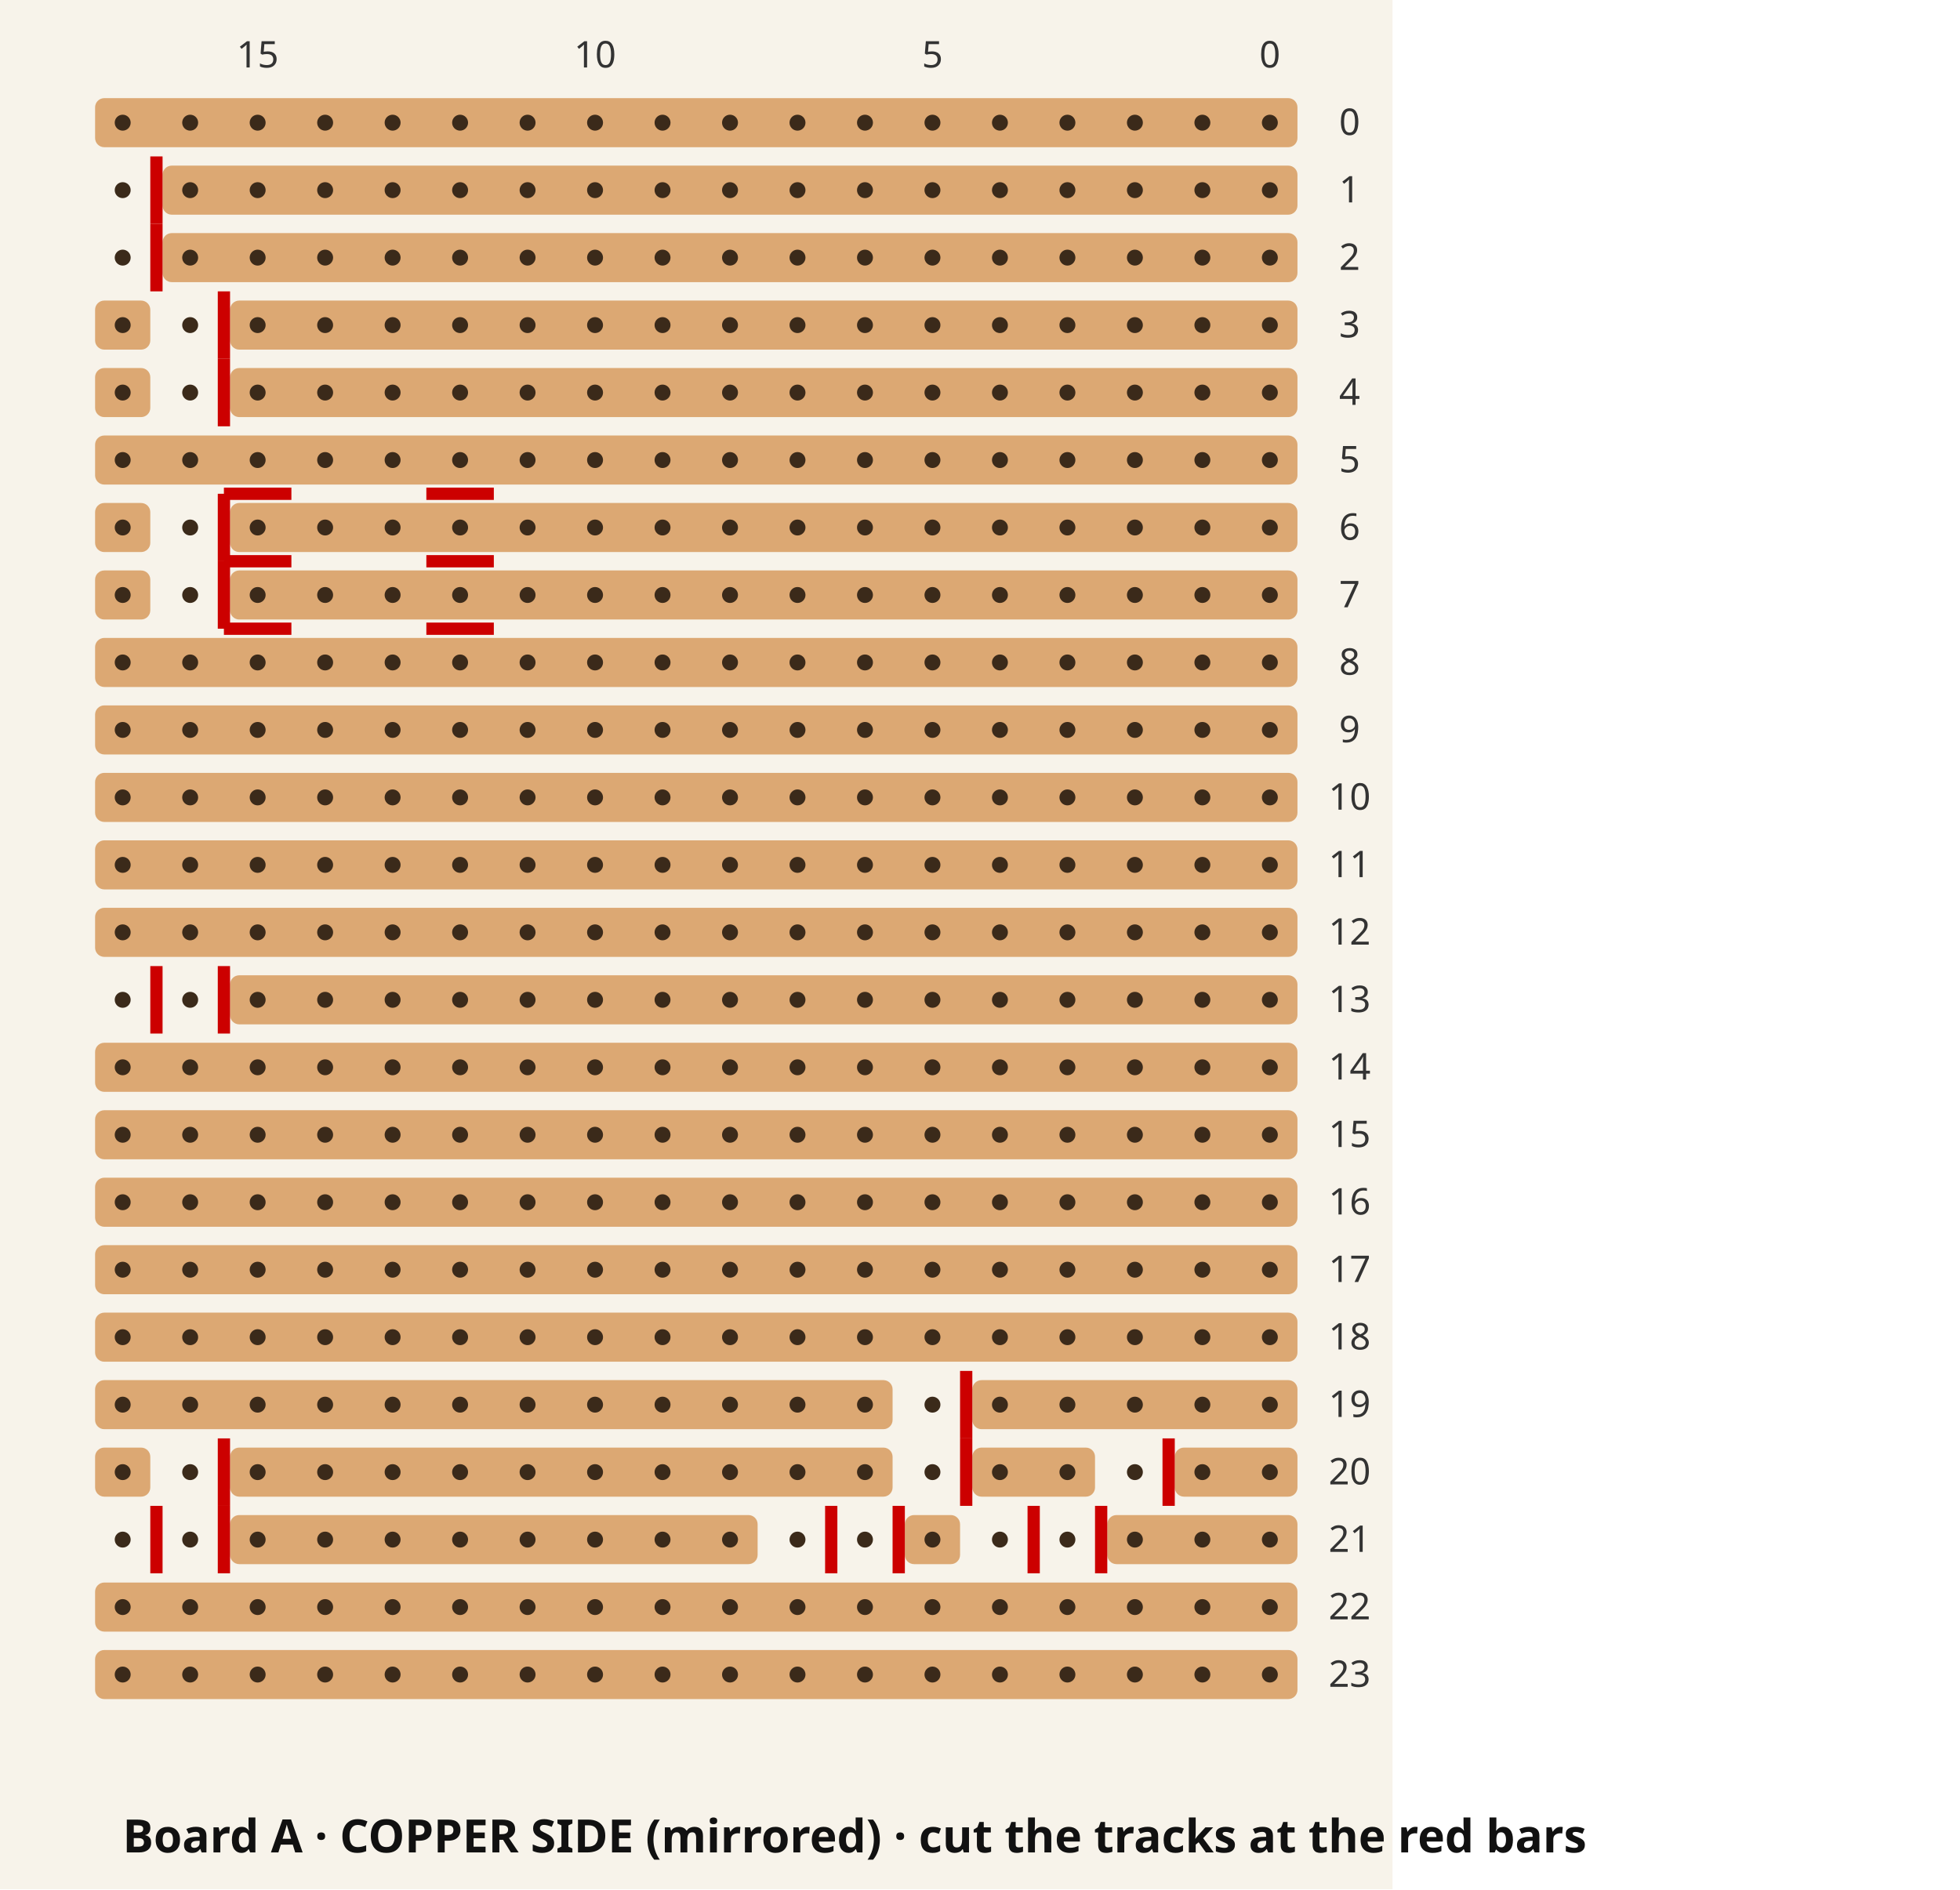
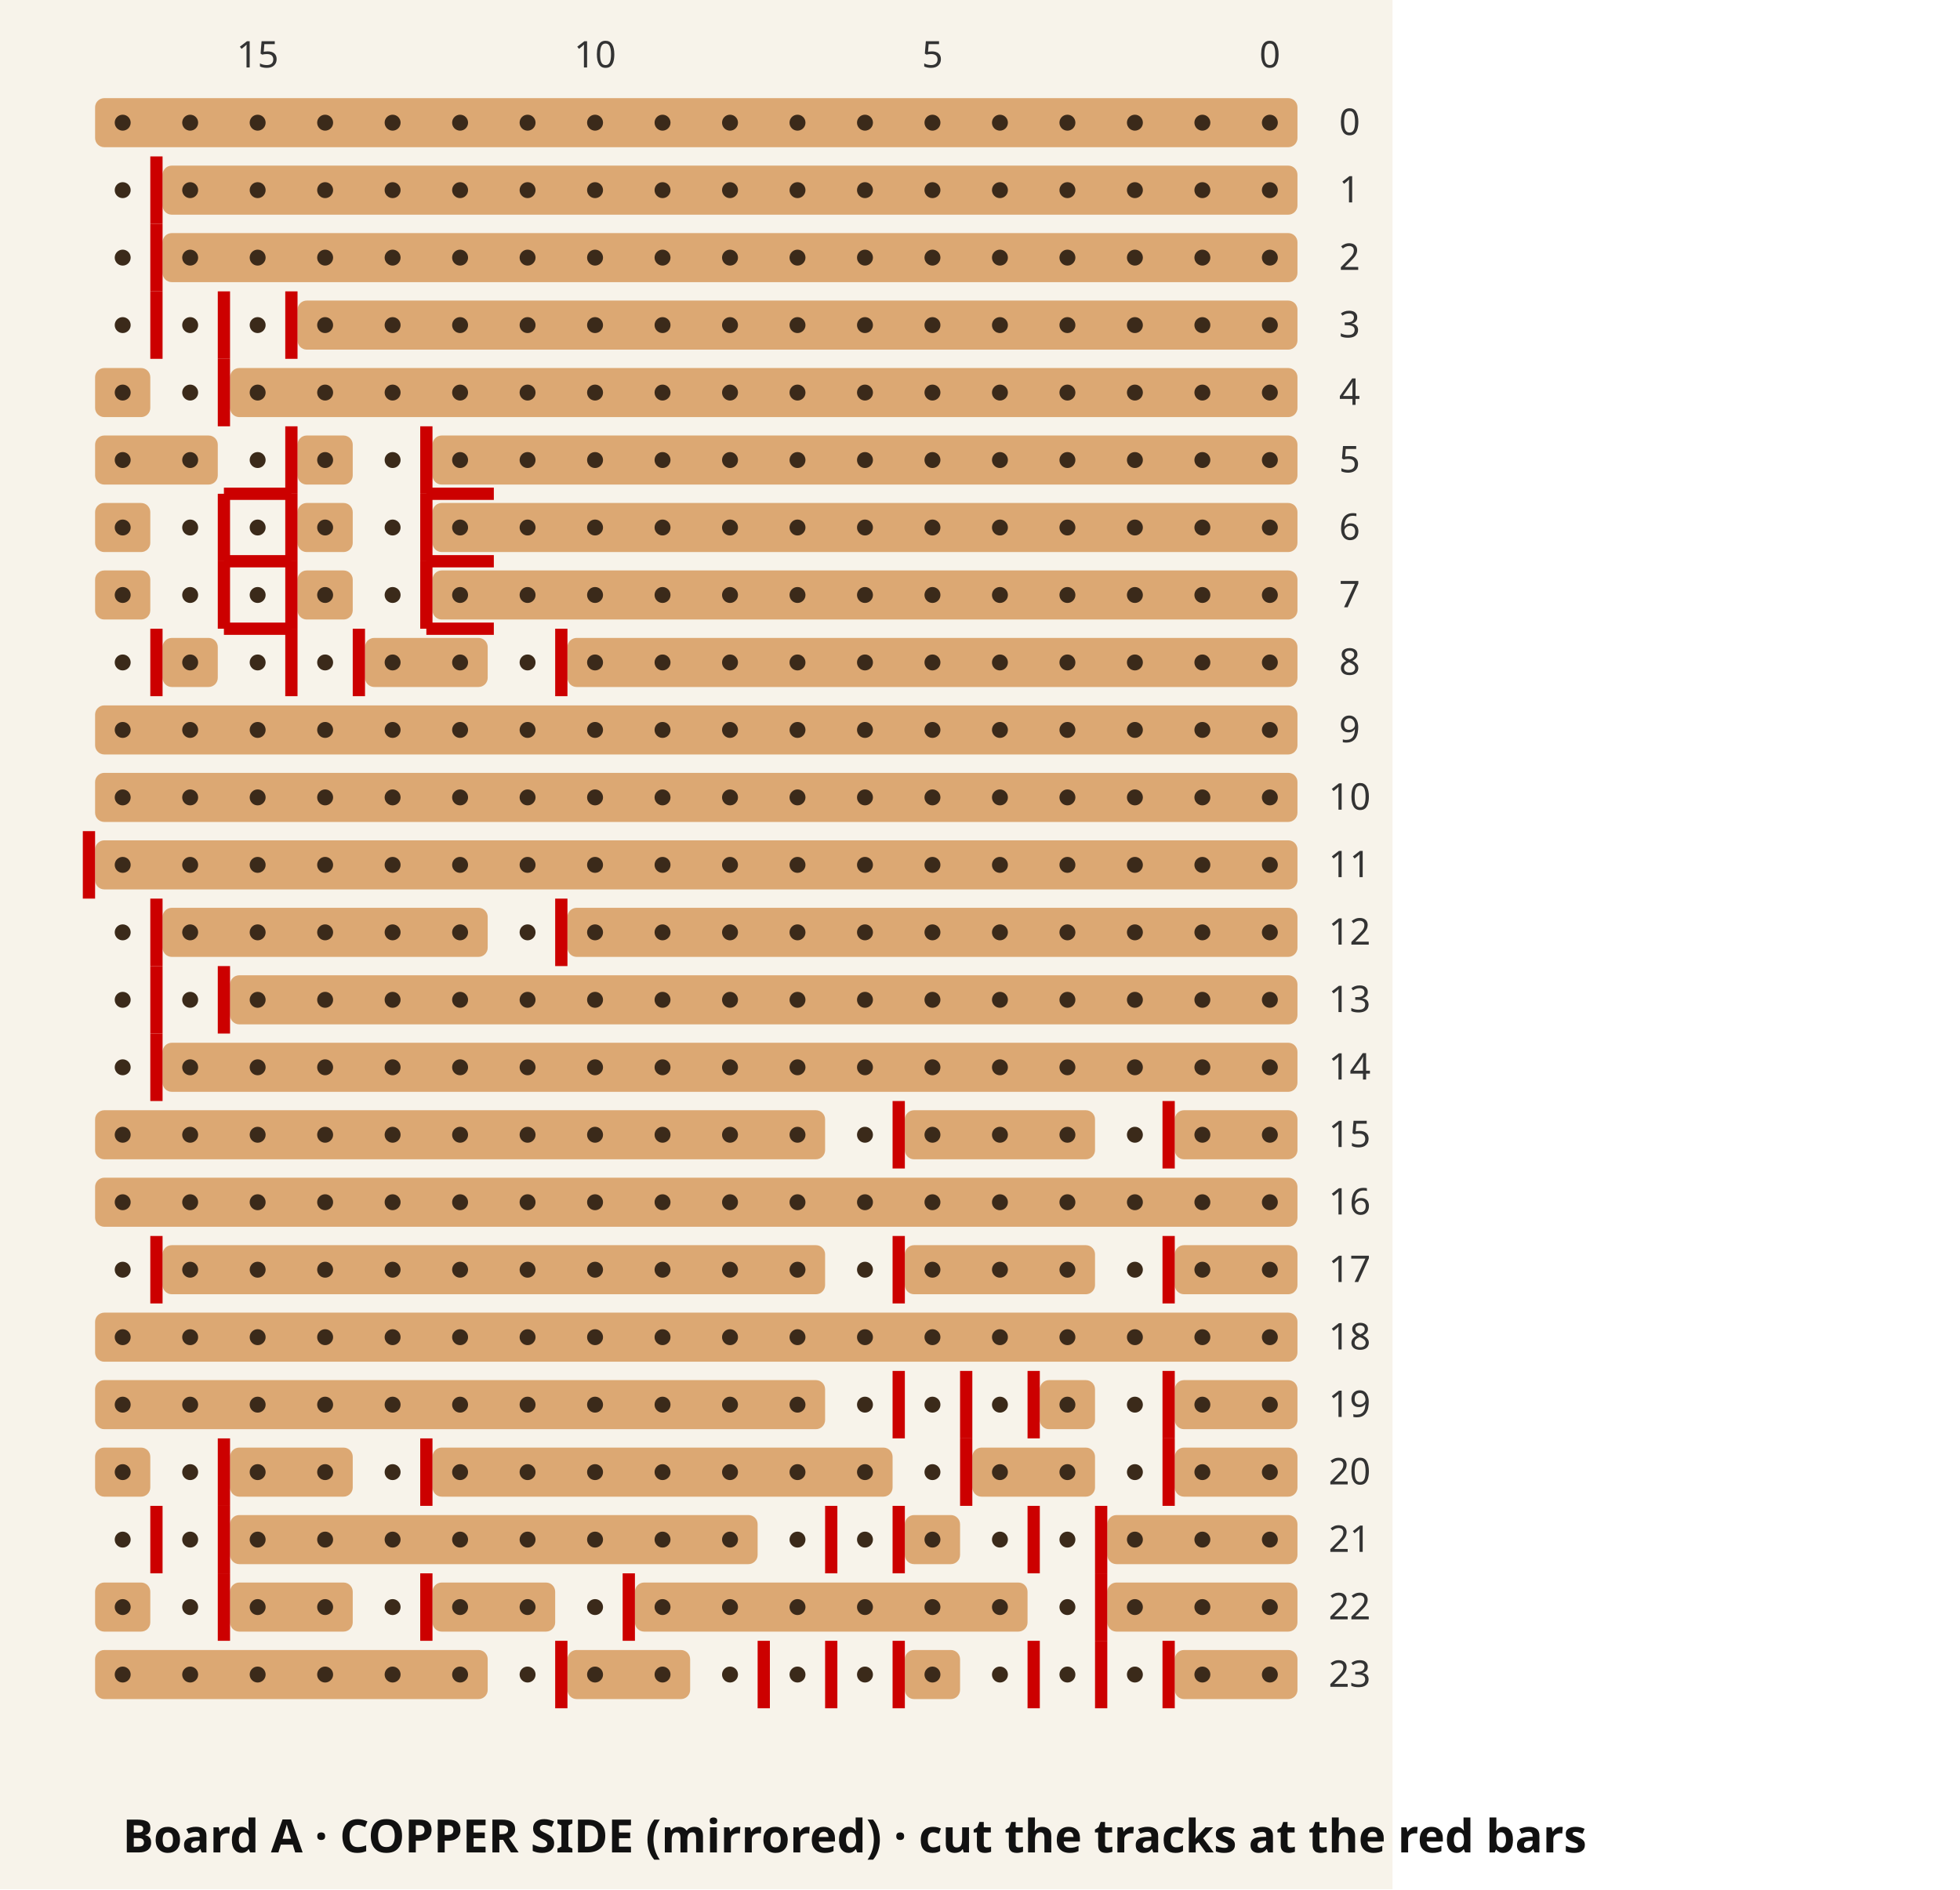
<svg xmlns="http://www.w3.org/2000/svg" viewBox="0 0 639 616" width="639" height="616" font-family="system-ui,sans-serif">
  <rect width="454" height="616" fill="#f7f3ea" />
  <rect x="31" y="32" width="392" height="16" rx="3" fill="#d9a066" opacity="0.9" />
  <rect x="53" y="54" width="370" height="16" rx="3" fill="#d9a066" opacity="0.9" />
  <rect x="53" y="76" width="370" height="16" rx="3" fill="#d9a066" opacity="0.9" />
-   <rect x="75" y="98" width="348" height="16" rx="3" fill="#d9a066" opacity="0.9" />
-   <rect x="31" y="98" width="18" height="16" rx="3" fill="#d9a066" opacity="0.9" />
+   <rect x="97" y="98" width="326" height="16" rx="3" fill="#d9a066" opacity="0.9" />
  <rect x="75" y="120" width="348" height="16" rx="3" fill="#d9a066" opacity="0.9" />
  <rect x="31" y="120" width="18" height="16" rx="3" fill="#d9a066" opacity="0.9" />
-   <rect x="31" y="142" width="392" height="16" rx="3" fill="#d9a066" opacity="0.9" />
-   <rect x="75" y="164" width="348" height="16" rx="3" fill="#d9a066" opacity="0.9" />
+   <rect x="141" y="142" width="282" height="16" rx="3" fill="#d9a066" opacity="0.9" />
+   <rect x="97" y="142" width="18" height="16" rx="3" fill="#d9a066" opacity="0.9" />
+   <rect x="31" y="142" width="40" height="16" rx="3" fill="#d9a066" opacity="0.9" />
+   <rect x="141" y="164" width="282" height="16" rx="3" fill="#d9a066" opacity="0.9" />
+   <rect x="97" y="164" width="18" height="16" rx="3" fill="#d9a066" opacity="0.9" />
  <rect x="31" y="164" width="18" height="16" rx="3" fill="#d9a066" opacity="0.9" />
-   <rect x="75" y="186" width="348" height="16" rx="3" fill="#d9a066" opacity="0.9" />
+   <rect x="141" y="186" width="282" height="16" rx="3" fill="#d9a066" opacity="0.9" />
+   <rect x="97" y="186" width="18" height="16" rx="3" fill="#d9a066" opacity="0.9" />
  <rect x="31" y="186" width="18" height="16" rx="3" fill="#d9a066" opacity="0.9" />
-   <rect x="31" y="208" width="392" height="16" rx="3" fill="#d9a066" opacity="0.9" />
+   <rect x="185" y="208" width="238" height="16" rx="3" fill="#d9a066" opacity="0.9" />
+   <rect x="119" y="208" width="40" height="16" rx="3" fill="#d9a066" opacity="0.9" />
+   <rect x="53" y="208" width="18" height="16" rx="3" fill="#d9a066" opacity="0.9" />
  <rect x="31" y="230" width="392" height="16" rx="3" fill="#d9a066" opacity="0.9" />
  <rect x="31" y="252" width="392" height="16" rx="3" fill="#d9a066" opacity="0.9" />
  <rect x="31" y="274" width="392" height="16" rx="3" fill="#d9a066" opacity="0.9" />
-   <rect x="31" y="296" width="392" height="16" rx="3" fill="#d9a066" opacity="0.9" />
+   <rect x="185" y="296" width="238" height="16" rx="3" fill="#d9a066" opacity="0.9" />
+   <rect x="53" y="296" width="106" height="16" rx="3" fill="#d9a066" opacity="0.9" />
  <rect x="75" y="318" width="348" height="16" rx="3" fill="#d9a066" opacity="0.9" />
-   <rect x="31" y="340" width="392" height="16" rx="3" fill="#d9a066" opacity="0.9" />
-   <rect x="31" y="362" width="392" height="16" rx="3" fill="#d9a066" opacity="0.9" />
+   <rect x="53" y="340" width="370" height="16" rx="3" fill="#d9a066" opacity="0.9" />
+   <rect x="383" y="362" width="40" height="16" rx="3" fill="#d9a066" opacity="0.9" />
+   <rect x="295" y="362" width="62" height="16" rx="3" fill="#d9a066" opacity="0.9" />
+   <rect x="31" y="362" width="238" height="16" rx="3" fill="#d9a066" opacity="0.9" />
  <rect x="31" y="384" width="392" height="16" rx="3" fill="#d9a066" opacity="0.9" />
-   <rect x="31" y="406" width="392" height="16" rx="3" fill="#d9a066" opacity="0.9" />
+   <rect x="383" y="406" width="40" height="16" rx="3" fill="#d9a066" opacity="0.9" />
+   <rect x="295" y="406" width="62" height="16" rx="3" fill="#d9a066" opacity="0.9" />
+   <rect x="53" y="406" width="216" height="16" rx="3" fill="#d9a066" opacity="0.9" />
  <rect x="31" y="428" width="392" height="16" rx="3" fill="#d9a066" opacity="0.9" />
-   <rect x="317" y="450" width="106" height="16" rx="3" fill="#d9a066" opacity="0.9" />
-   <rect x="31" y="450" width="260" height="16" rx="3" fill="#d9a066" opacity="0.9" />
+   <rect x="383" y="450" width="40" height="16" rx="3" fill="#d9a066" opacity="0.9" />
+   <rect x="339" y="450" width="18" height="16" rx="3" fill="#d9a066" opacity="0.9" />
+   <rect x="31" y="450" width="238" height="16" rx="3" fill="#d9a066" opacity="0.9" />
  <rect x="383" y="472" width="40" height="16" rx="3" fill="#d9a066" opacity="0.9" />
  <rect x="317" y="472" width="40" height="16" rx="3" fill="#d9a066" opacity="0.9" />
-   <rect x="75" y="472" width="216" height="16" rx="3" fill="#d9a066" opacity="0.9" />
+   <rect x="141" y="472" width="150" height="16" rx="3" fill="#d9a066" opacity="0.9" />
+   <rect x="75" y="472" width="40" height="16" rx="3" fill="#d9a066" opacity="0.9" />
  <rect x="31" y="472" width="18" height="16" rx="3" fill="#d9a066" opacity="0.9" />
  <rect x="361" y="494" width="62" height="16" rx="3" fill="#d9a066" opacity="0.9" />
  <rect x="295" y="494" width="18" height="16" rx="3" fill="#d9a066" opacity="0.9" />
  <rect x="75" y="494" width="172" height="16" rx="3" fill="#d9a066" opacity="0.9" />
-   <rect x="31" y="516" width="392" height="16" rx="3" fill="#d9a066" opacity="0.9" />
-   <rect x="31" y="538" width="392" height="16" rx="3" fill="#d9a066" opacity="0.9" />
+   <rect x="361" y="516" width="62" height="16" rx="3" fill="#d9a066" opacity="0.9" />
+   <rect x="207" y="516" width="128" height="16" rx="3" fill="#d9a066" opacity="0.9" />
+   <rect x="141" y="516" width="40" height="16" rx="3" fill="#d9a066" opacity="0.9" />
+   <rect x="75" y="516" width="40" height="16" rx="3" fill="#d9a066" opacity="0.9" />
+   <rect x="31" y="516" width="18" height="16" rx="3" fill="#d9a066" opacity="0.9" />
+   <rect x="383" y="538" width="40" height="16" rx="3" fill="#d9a066" opacity="0.9" />
+   <rect x="295" y="538" width="18" height="16" rx="3" fill="#d9a066" opacity="0.9" />
+   <rect x="185" y="538" width="40" height="16" rx="3" fill="#d9a066" opacity="0.9" />
+   <rect x="31" y="538" width="128" height="16" rx="3" fill="#d9a066" opacity="0.9" />
  <circle cx="414" cy="40" r="2.6" fill="#3b2a1a" />
  <circle cx="414" cy="62" r="2.6" fill="#3b2a1a" />
  <circle cx="414" cy="84" r="2.6" fill="#3b2a1a" />
  <circle cx="414" cy="106" r="2.6" fill="#3b2a1a" />
  <circle cx="414" cy="128" r="2.6" fill="#3b2a1a" />
  <circle cx="414" cy="150" r="2.6" fill="#3b2a1a" />
  <circle cx="414" cy="172" r="2.6" fill="#3b2a1a" />
  <circle cx="414" cy="194" r="2.6" fill="#3b2a1a" />
  <circle cx="414" cy="216" r="2.6" fill="#3b2a1a" />
  <circle cx="414" cy="238" r="2.6" fill="#3b2a1a" />
  <circle cx="414" cy="260" r="2.6" fill="#3b2a1a" />
  <circle cx="414" cy="282" r="2.6" fill="#3b2a1a" />
  <circle cx="414" cy="304" r="2.6" fill="#3b2a1a" />
  <circle cx="414" cy="326" r="2.6" fill="#3b2a1a" />
  <circle cx="414" cy="348" r="2.6" fill="#3b2a1a" />
  <circle cx="414" cy="370" r="2.6" fill="#3b2a1a" />
  <circle cx="414" cy="392" r="2.6" fill="#3b2a1a" />
  <circle cx="414" cy="414" r="2.6" fill="#3b2a1a" />
  <circle cx="414" cy="436" r="2.6" fill="#3b2a1a" />
  <circle cx="414" cy="458" r="2.6" fill="#3b2a1a" />
  <circle cx="414" cy="480" r="2.6" fill="#3b2a1a" />
  <circle cx="414" cy="502" r="2.6" fill="#3b2a1a" />
  <circle cx="414" cy="524" r="2.6" fill="#3b2a1a" />
  <circle cx="414" cy="546" r="2.6" fill="#3b2a1a" />
  <circle cx="392" cy="40" r="2.6" fill="#3b2a1a" />
  <circle cx="392" cy="62" r="2.6" fill="#3b2a1a" />
  <circle cx="392" cy="84" r="2.6" fill="#3b2a1a" />
  <circle cx="392" cy="106" r="2.6" fill="#3b2a1a" />
  <circle cx="392" cy="128" r="2.6" fill="#3b2a1a" />
  <circle cx="392" cy="150" r="2.6" fill="#3b2a1a" />
  <circle cx="392" cy="172" r="2.6" fill="#3b2a1a" />
  <circle cx="392" cy="194" r="2.6" fill="#3b2a1a" />
  <circle cx="392" cy="216" r="2.6" fill="#3b2a1a" />
  <circle cx="392" cy="238" r="2.6" fill="#3b2a1a" />
  <circle cx="392" cy="260" r="2.6" fill="#3b2a1a" />
  <circle cx="392" cy="282" r="2.6" fill="#3b2a1a" />
  <circle cx="392" cy="304" r="2.6" fill="#3b2a1a" />
  <circle cx="392" cy="326" r="2.6" fill="#3b2a1a" />
  <circle cx="392" cy="348" r="2.6" fill="#3b2a1a" />
  <circle cx="392" cy="370" r="2.6" fill="#3b2a1a" />
  <circle cx="392" cy="392" r="2.6" fill="#3b2a1a" />
  <circle cx="392" cy="414" r="2.6" fill="#3b2a1a" />
  <circle cx="392" cy="436" r="2.6" fill="#3b2a1a" />
  <circle cx="392" cy="458" r="2.6" fill="#3b2a1a" />
  <circle cx="392" cy="480" r="2.6" fill="#3b2a1a" />
  <circle cx="392" cy="502" r="2.6" fill="#3b2a1a" />
  <circle cx="392" cy="524" r="2.6" fill="#3b2a1a" />
  <circle cx="392" cy="546" r="2.6" fill="#3b2a1a" />
  <circle cx="370" cy="40" r="2.6" fill="#3b2a1a" />
  <circle cx="370" cy="62" r="2.6" fill="#3b2a1a" />
  <circle cx="370" cy="84" r="2.6" fill="#3b2a1a" />
  <circle cx="370" cy="106" r="2.6" fill="#3b2a1a" />
  <circle cx="370" cy="128" r="2.6" fill="#3b2a1a" />
  <circle cx="370" cy="150" r="2.6" fill="#3b2a1a" />
  <circle cx="370" cy="172" r="2.6" fill="#3b2a1a" />
  <circle cx="370" cy="194" r="2.6" fill="#3b2a1a" />
  <circle cx="370" cy="216" r="2.6" fill="#3b2a1a" />
  <circle cx="370" cy="238" r="2.6" fill="#3b2a1a" />
  <circle cx="370" cy="260" r="2.6" fill="#3b2a1a" />
  <circle cx="370" cy="282" r="2.6" fill="#3b2a1a" />
  <circle cx="370" cy="304" r="2.6" fill="#3b2a1a" />
  <circle cx="370" cy="326" r="2.6" fill="#3b2a1a" />
  <circle cx="370" cy="348" r="2.6" fill="#3b2a1a" />
  <circle cx="370" cy="370" r="2.6" fill="#3b2a1a" />
  <circle cx="370" cy="392" r="2.6" fill="#3b2a1a" />
  <circle cx="370" cy="414" r="2.6" fill="#3b2a1a" />
  <circle cx="370" cy="436" r="2.6" fill="#3b2a1a" />
  <circle cx="370" cy="458" r="2.6" fill="#3b2a1a" />
  <circle cx="370" cy="480" r="2.6" fill="#3b2a1a" />
  <circle cx="370" cy="502" r="2.6" fill="#3b2a1a" />
  <circle cx="370" cy="524" r="2.6" fill="#3b2a1a" />
  <circle cx="370" cy="546" r="2.6" fill="#3b2a1a" />
  <circle cx="348" cy="40" r="2.6" fill="#3b2a1a" />
  <circle cx="348" cy="62" r="2.6" fill="#3b2a1a" />
  <circle cx="348" cy="84" r="2.6" fill="#3b2a1a" />
  <circle cx="348" cy="106" r="2.6" fill="#3b2a1a" />
  <circle cx="348" cy="128" r="2.6" fill="#3b2a1a" />
  <circle cx="348" cy="150" r="2.6" fill="#3b2a1a" />
  <circle cx="348" cy="172" r="2.6" fill="#3b2a1a" />
  <circle cx="348" cy="194" r="2.6" fill="#3b2a1a" />
  <circle cx="348" cy="216" r="2.6" fill="#3b2a1a" />
  <circle cx="348" cy="238" r="2.6" fill="#3b2a1a" />
  <circle cx="348" cy="260" r="2.6" fill="#3b2a1a" />
  <circle cx="348" cy="282" r="2.6" fill="#3b2a1a" />
  <circle cx="348" cy="304" r="2.6" fill="#3b2a1a" />
  <circle cx="348" cy="326" r="2.6" fill="#3b2a1a" />
  <circle cx="348" cy="348" r="2.6" fill="#3b2a1a" />
  <circle cx="348" cy="370" r="2.6" fill="#3b2a1a" />
  <circle cx="348" cy="392" r="2.6" fill="#3b2a1a" />
  <circle cx="348" cy="414" r="2.6" fill="#3b2a1a" />
  <circle cx="348" cy="436" r="2.6" fill="#3b2a1a" />
  <circle cx="348" cy="458" r="2.6" fill="#3b2a1a" />
  <circle cx="348" cy="480" r="2.6" fill="#3b2a1a" />
  <circle cx="348" cy="502" r="2.6" fill="#3b2a1a" />
  <circle cx="348" cy="524" r="2.6" fill="#3b2a1a" />
  <circle cx="348" cy="546" r="2.6" fill="#3b2a1a" />
  <circle cx="326" cy="40" r="2.6" fill="#3b2a1a" />
  <circle cx="326" cy="62" r="2.6" fill="#3b2a1a" />
  <circle cx="326" cy="84" r="2.6" fill="#3b2a1a" />
  <circle cx="326" cy="106" r="2.6" fill="#3b2a1a" />
  <circle cx="326" cy="128" r="2.6" fill="#3b2a1a" />
  <circle cx="326" cy="150" r="2.6" fill="#3b2a1a" />
  <circle cx="326" cy="172" r="2.6" fill="#3b2a1a" />
  <circle cx="326" cy="194" r="2.6" fill="#3b2a1a" />
  <circle cx="326" cy="216" r="2.6" fill="#3b2a1a" />
  <circle cx="326" cy="238" r="2.6" fill="#3b2a1a" />
  <circle cx="326" cy="260" r="2.6" fill="#3b2a1a" />
  <circle cx="326" cy="282" r="2.6" fill="#3b2a1a" />
  <circle cx="326" cy="304" r="2.6" fill="#3b2a1a" />
  <circle cx="326" cy="326" r="2.6" fill="#3b2a1a" />
  <circle cx="326" cy="348" r="2.6" fill="#3b2a1a" />
  <circle cx="326" cy="370" r="2.6" fill="#3b2a1a" />
  <circle cx="326" cy="392" r="2.6" fill="#3b2a1a" />
  <circle cx="326" cy="414" r="2.6" fill="#3b2a1a" />
  <circle cx="326" cy="436" r="2.6" fill="#3b2a1a" />
  <circle cx="326" cy="458" r="2.6" fill="#3b2a1a" />
  <circle cx="326" cy="480" r="2.6" fill="#3b2a1a" />
  <circle cx="326" cy="502" r="2.6" fill="#3b2a1a" />
  <circle cx="326" cy="524" r="2.6" fill="#3b2a1a" />
  <circle cx="326" cy="546" r="2.6" fill="#3b2a1a" />
  <circle cx="304" cy="40" r="2.6" fill="#3b2a1a" />
  <circle cx="304" cy="62" r="2.6" fill="#3b2a1a" />
  <circle cx="304" cy="84" r="2.6" fill="#3b2a1a" />
  <circle cx="304" cy="106" r="2.6" fill="#3b2a1a" />
  <circle cx="304" cy="128" r="2.6" fill="#3b2a1a" />
  <circle cx="304" cy="150" r="2.6" fill="#3b2a1a" />
  <circle cx="304" cy="172" r="2.6" fill="#3b2a1a" />
  <circle cx="304" cy="194" r="2.6" fill="#3b2a1a" />
  <circle cx="304" cy="216" r="2.6" fill="#3b2a1a" />
  <circle cx="304" cy="238" r="2.6" fill="#3b2a1a" />
  <circle cx="304" cy="260" r="2.6" fill="#3b2a1a" />
  <circle cx="304" cy="282" r="2.6" fill="#3b2a1a" />
  <circle cx="304" cy="304" r="2.6" fill="#3b2a1a" />
  <circle cx="304" cy="326" r="2.6" fill="#3b2a1a" />
  <circle cx="304" cy="348" r="2.6" fill="#3b2a1a" />
  <circle cx="304" cy="370" r="2.6" fill="#3b2a1a" />
  <circle cx="304" cy="392" r="2.6" fill="#3b2a1a" />
  <circle cx="304" cy="414" r="2.6" fill="#3b2a1a" />
  <circle cx="304" cy="436" r="2.6" fill="#3b2a1a" />
  <circle cx="304" cy="458" r="2.6" fill="#3b2a1a" />
  <circle cx="304" cy="480" r="2.6" fill="#3b2a1a" />
  <circle cx="304" cy="502" r="2.6" fill="#3b2a1a" />
  <circle cx="304" cy="524" r="2.6" fill="#3b2a1a" />
  <circle cx="304" cy="546" r="2.6" fill="#3b2a1a" />
  <circle cx="282" cy="40" r="2.6" fill="#3b2a1a" />
  <circle cx="282" cy="62" r="2.6" fill="#3b2a1a" />
  <circle cx="282" cy="84" r="2.6" fill="#3b2a1a" />
  <circle cx="282" cy="106" r="2.6" fill="#3b2a1a" />
  <circle cx="282" cy="128" r="2.6" fill="#3b2a1a" />
  <circle cx="282" cy="150" r="2.6" fill="#3b2a1a" />
  <circle cx="282" cy="172" r="2.6" fill="#3b2a1a" />
  <circle cx="282" cy="194" r="2.6" fill="#3b2a1a" />
  <circle cx="282" cy="216" r="2.6" fill="#3b2a1a" />
  <circle cx="282" cy="238" r="2.6" fill="#3b2a1a" />
  <circle cx="282" cy="260" r="2.6" fill="#3b2a1a" />
  <circle cx="282" cy="282" r="2.6" fill="#3b2a1a" />
  <circle cx="282" cy="304" r="2.6" fill="#3b2a1a" />
  <circle cx="282" cy="326" r="2.6" fill="#3b2a1a" />
  <circle cx="282" cy="348" r="2.6" fill="#3b2a1a" />
  <circle cx="282" cy="370" r="2.6" fill="#3b2a1a" />
  <circle cx="282" cy="392" r="2.6" fill="#3b2a1a" />
  <circle cx="282" cy="414" r="2.6" fill="#3b2a1a" />
  <circle cx="282" cy="436" r="2.6" fill="#3b2a1a" />
  <circle cx="282" cy="458" r="2.6" fill="#3b2a1a" />
  <circle cx="282" cy="480" r="2.6" fill="#3b2a1a" />
  <circle cx="282" cy="502" r="2.6" fill="#3b2a1a" />
  <circle cx="282" cy="524" r="2.6" fill="#3b2a1a" />
  <circle cx="282" cy="546" r="2.6" fill="#3b2a1a" />
  <circle cx="260" cy="40" r="2.6" fill="#3b2a1a" />
  <circle cx="260" cy="62" r="2.6" fill="#3b2a1a" />
  <circle cx="260" cy="84" r="2.6" fill="#3b2a1a" />
  <circle cx="260" cy="106" r="2.6" fill="#3b2a1a" />
  <circle cx="260" cy="128" r="2.6" fill="#3b2a1a" />
  <circle cx="260" cy="150" r="2.6" fill="#3b2a1a" />
  <circle cx="260" cy="172" r="2.6" fill="#3b2a1a" />
  <circle cx="260" cy="194" r="2.6" fill="#3b2a1a" />
  <circle cx="260" cy="216" r="2.6" fill="#3b2a1a" />
  <circle cx="260" cy="238" r="2.6" fill="#3b2a1a" />
  <circle cx="260" cy="260" r="2.6" fill="#3b2a1a" />
  <circle cx="260" cy="282" r="2.6" fill="#3b2a1a" />
  <circle cx="260" cy="304" r="2.6" fill="#3b2a1a" />
  <circle cx="260" cy="326" r="2.6" fill="#3b2a1a" />
  <circle cx="260" cy="348" r="2.6" fill="#3b2a1a" />
  <circle cx="260" cy="370" r="2.6" fill="#3b2a1a" />
  <circle cx="260" cy="392" r="2.6" fill="#3b2a1a" />
  <circle cx="260" cy="414" r="2.6" fill="#3b2a1a" />
  <circle cx="260" cy="436" r="2.6" fill="#3b2a1a" />
  <circle cx="260" cy="458" r="2.6" fill="#3b2a1a" />
  <circle cx="260" cy="480" r="2.6" fill="#3b2a1a" />
  <circle cx="260" cy="502" r="2.6" fill="#3b2a1a" />
  <circle cx="260" cy="524" r="2.6" fill="#3b2a1a" />
  <circle cx="260" cy="546" r="2.6" fill="#3b2a1a" />
  <circle cx="238" cy="40" r="2.6" fill="#3b2a1a" />
  <circle cx="238" cy="62" r="2.6" fill="#3b2a1a" />
  <circle cx="238" cy="84" r="2.6" fill="#3b2a1a" />
  <circle cx="238" cy="106" r="2.6" fill="#3b2a1a" />
  <circle cx="238" cy="128" r="2.6" fill="#3b2a1a" />
  <circle cx="238" cy="150" r="2.6" fill="#3b2a1a" />
  <circle cx="238" cy="172" r="2.6" fill="#3b2a1a" />
  <circle cx="238" cy="194" r="2.6" fill="#3b2a1a" />
  <circle cx="238" cy="216" r="2.6" fill="#3b2a1a" />
  <circle cx="238" cy="238" r="2.6" fill="#3b2a1a" />
  <circle cx="238" cy="260" r="2.6" fill="#3b2a1a" />
  <circle cx="238" cy="282" r="2.6" fill="#3b2a1a" />
  <circle cx="238" cy="304" r="2.6" fill="#3b2a1a" />
  <circle cx="238" cy="326" r="2.6" fill="#3b2a1a" />
  <circle cx="238" cy="348" r="2.6" fill="#3b2a1a" />
  <circle cx="238" cy="370" r="2.6" fill="#3b2a1a" />
  <circle cx="238" cy="392" r="2.6" fill="#3b2a1a" />
  <circle cx="238" cy="414" r="2.6" fill="#3b2a1a" />
  <circle cx="238" cy="436" r="2.6" fill="#3b2a1a" />
  <circle cx="238" cy="458" r="2.6" fill="#3b2a1a" />
  <circle cx="238" cy="480" r="2.6" fill="#3b2a1a" />
  <circle cx="238" cy="502" r="2.6" fill="#3b2a1a" />
  <circle cx="238" cy="524" r="2.6" fill="#3b2a1a" />
  <circle cx="238" cy="546" r="2.6" fill="#3b2a1a" />
  <circle cx="216" cy="40" r="2.6" fill="#3b2a1a" />
  <circle cx="216" cy="62" r="2.6" fill="#3b2a1a" />
  <circle cx="216" cy="84" r="2.6" fill="#3b2a1a" />
  <circle cx="216" cy="106" r="2.6" fill="#3b2a1a" />
  <circle cx="216" cy="128" r="2.6" fill="#3b2a1a" />
  <circle cx="216" cy="150" r="2.6" fill="#3b2a1a" />
  <circle cx="216" cy="172" r="2.6" fill="#3b2a1a" />
  <circle cx="216" cy="194" r="2.6" fill="#3b2a1a" />
  <circle cx="216" cy="216" r="2.6" fill="#3b2a1a" />
  <circle cx="216" cy="238" r="2.6" fill="#3b2a1a" />
  <circle cx="216" cy="260" r="2.6" fill="#3b2a1a" />
  <circle cx="216" cy="282" r="2.6" fill="#3b2a1a" />
  <circle cx="216" cy="304" r="2.6" fill="#3b2a1a" />
  <circle cx="216" cy="326" r="2.6" fill="#3b2a1a" />
  <circle cx="216" cy="348" r="2.6" fill="#3b2a1a" />
  <circle cx="216" cy="370" r="2.6" fill="#3b2a1a" />
  <circle cx="216" cy="392" r="2.6" fill="#3b2a1a" />
  <circle cx="216" cy="414" r="2.6" fill="#3b2a1a" />
  <circle cx="216" cy="436" r="2.6" fill="#3b2a1a" />
  <circle cx="216" cy="458" r="2.6" fill="#3b2a1a" />
  <circle cx="216" cy="480" r="2.6" fill="#3b2a1a" />
  <circle cx="216" cy="502" r="2.6" fill="#3b2a1a" />
  <circle cx="216" cy="524" r="2.6" fill="#3b2a1a" />
  <circle cx="216" cy="546" r="2.6" fill="#3b2a1a" />
  <circle cx="194" cy="40" r="2.6" fill="#3b2a1a" />
  <circle cx="194" cy="62" r="2.6" fill="#3b2a1a" />
  <circle cx="194" cy="84" r="2.6" fill="#3b2a1a" />
  <circle cx="194" cy="106" r="2.6" fill="#3b2a1a" />
  <circle cx="194" cy="128" r="2.6" fill="#3b2a1a" />
  <circle cx="194" cy="150" r="2.6" fill="#3b2a1a" />
  <circle cx="194" cy="172" r="2.6" fill="#3b2a1a" />
  <circle cx="194" cy="194" r="2.6" fill="#3b2a1a" />
  <circle cx="194" cy="216" r="2.6" fill="#3b2a1a" />
  <circle cx="194" cy="238" r="2.6" fill="#3b2a1a" />
  <circle cx="194" cy="260" r="2.6" fill="#3b2a1a" />
  <circle cx="194" cy="282" r="2.6" fill="#3b2a1a" />
  <circle cx="194" cy="304" r="2.6" fill="#3b2a1a" />
  <circle cx="194" cy="326" r="2.6" fill="#3b2a1a" />
  <circle cx="194" cy="348" r="2.6" fill="#3b2a1a" />
  <circle cx="194" cy="370" r="2.6" fill="#3b2a1a" />
  <circle cx="194" cy="392" r="2.6" fill="#3b2a1a" />
  <circle cx="194" cy="414" r="2.6" fill="#3b2a1a" />
  <circle cx="194" cy="436" r="2.6" fill="#3b2a1a" />
  <circle cx="194" cy="458" r="2.6" fill="#3b2a1a" />
  <circle cx="194" cy="480" r="2.6" fill="#3b2a1a" />
  <circle cx="194" cy="502" r="2.6" fill="#3b2a1a" />
  <circle cx="194" cy="524" r="2.6" fill="#3b2a1a" />
  <circle cx="194" cy="546" r="2.6" fill="#3b2a1a" />
  <circle cx="172" cy="40" r="2.6" fill="#3b2a1a" />
  <circle cx="172" cy="62" r="2.6" fill="#3b2a1a" />
  <circle cx="172" cy="84" r="2.6" fill="#3b2a1a" />
  <circle cx="172" cy="106" r="2.6" fill="#3b2a1a" />
  <circle cx="172" cy="128" r="2.6" fill="#3b2a1a" />
  <circle cx="172" cy="150" r="2.6" fill="#3b2a1a" />
  <circle cx="172" cy="172" r="2.6" fill="#3b2a1a" />
  <circle cx="172" cy="194" r="2.6" fill="#3b2a1a" />
  <circle cx="172" cy="216" r="2.6" fill="#3b2a1a" />
  <circle cx="172" cy="238" r="2.6" fill="#3b2a1a" />
  <circle cx="172" cy="260" r="2.6" fill="#3b2a1a" />
  <circle cx="172" cy="282" r="2.6" fill="#3b2a1a" />
  <circle cx="172" cy="304" r="2.6" fill="#3b2a1a" />
  <circle cx="172" cy="326" r="2.6" fill="#3b2a1a" />
  <circle cx="172" cy="348" r="2.6" fill="#3b2a1a" />
  <circle cx="172" cy="370" r="2.6" fill="#3b2a1a" />
  <circle cx="172" cy="392" r="2.6" fill="#3b2a1a" />
  <circle cx="172" cy="414" r="2.6" fill="#3b2a1a" />
  <circle cx="172" cy="436" r="2.6" fill="#3b2a1a" />
  <circle cx="172" cy="458" r="2.6" fill="#3b2a1a" />
  <circle cx="172" cy="480" r="2.6" fill="#3b2a1a" />
  <circle cx="172" cy="502" r="2.6" fill="#3b2a1a" />
  <circle cx="172" cy="524" r="2.6" fill="#3b2a1a" />
  <circle cx="172" cy="546" r="2.6" fill="#3b2a1a" />
  <circle cx="150" cy="40" r="2.6" fill="#3b2a1a" />
  <circle cx="150" cy="62" r="2.6" fill="#3b2a1a" />
  <circle cx="150" cy="84" r="2.6" fill="#3b2a1a" />
  <circle cx="150" cy="106" r="2.6" fill="#3b2a1a" />
  <circle cx="150" cy="128" r="2.6" fill="#3b2a1a" />
  <circle cx="150" cy="150" r="2.6" fill="#3b2a1a" />
  <circle cx="150" cy="172" r="2.6" fill="#3b2a1a" />
  <circle cx="150" cy="194" r="2.6" fill="#3b2a1a" />
  <circle cx="150" cy="216" r="2.6" fill="#3b2a1a" />
  <circle cx="150" cy="238" r="2.6" fill="#3b2a1a" />
  <circle cx="150" cy="260" r="2.6" fill="#3b2a1a" />
  <circle cx="150" cy="282" r="2.6" fill="#3b2a1a" />
  <circle cx="150" cy="304" r="2.6" fill="#3b2a1a" />
  <circle cx="150" cy="326" r="2.6" fill="#3b2a1a" />
  <circle cx="150" cy="348" r="2.6" fill="#3b2a1a" />
  <circle cx="150" cy="370" r="2.6" fill="#3b2a1a" />
  <circle cx="150" cy="392" r="2.6" fill="#3b2a1a" />
  <circle cx="150" cy="414" r="2.6" fill="#3b2a1a" />
  <circle cx="150" cy="436" r="2.6" fill="#3b2a1a" />
  <circle cx="150" cy="458" r="2.6" fill="#3b2a1a" />
  <circle cx="150" cy="480" r="2.6" fill="#3b2a1a" />
  <circle cx="150" cy="502" r="2.6" fill="#3b2a1a" />
  <circle cx="150" cy="524" r="2.6" fill="#3b2a1a" />
  <circle cx="150" cy="546" r="2.6" fill="#3b2a1a" />
  <circle cx="128" cy="40" r="2.6" fill="#3b2a1a" />
  <circle cx="128" cy="62" r="2.6" fill="#3b2a1a" />
  <circle cx="128" cy="84" r="2.6" fill="#3b2a1a" />
  <circle cx="128" cy="106" r="2.6" fill="#3b2a1a" />
  <circle cx="128" cy="128" r="2.6" fill="#3b2a1a" />
  <circle cx="128" cy="150" r="2.6" fill="#3b2a1a" />
  <circle cx="128" cy="172" r="2.6" fill="#3b2a1a" />
  <circle cx="128" cy="194" r="2.6" fill="#3b2a1a" />
  <circle cx="128" cy="216" r="2.6" fill="#3b2a1a" />
  <circle cx="128" cy="238" r="2.6" fill="#3b2a1a" />
  <circle cx="128" cy="260" r="2.6" fill="#3b2a1a" />
  <circle cx="128" cy="282" r="2.6" fill="#3b2a1a" />
  <circle cx="128" cy="304" r="2.6" fill="#3b2a1a" />
  <circle cx="128" cy="326" r="2.6" fill="#3b2a1a" />
  <circle cx="128" cy="348" r="2.6" fill="#3b2a1a" />
  <circle cx="128" cy="370" r="2.6" fill="#3b2a1a" />
  <circle cx="128" cy="392" r="2.6" fill="#3b2a1a" />
  <circle cx="128" cy="414" r="2.6" fill="#3b2a1a" />
  <circle cx="128" cy="436" r="2.6" fill="#3b2a1a" />
  <circle cx="128" cy="458" r="2.6" fill="#3b2a1a" />
  <circle cx="128" cy="480" r="2.6" fill="#3b2a1a" />
  <circle cx="128" cy="502" r="2.6" fill="#3b2a1a" />
  <circle cx="128" cy="524" r="2.6" fill="#3b2a1a" />
  <circle cx="128" cy="546" r="2.6" fill="#3b2a1a" />
  <circle cx="106" cy="40" r="2.6" fill="#3b2a1a" />
  <circle cx="106" cy="62" r="2.6" fill="#3b2a1a" />
  <circle cx="106" cy="84" r="2.6" fill="#3b2a1a" />
  <circle cx="106" cy="106" r="2.6" fill="#3b2a1a" />
  <circle cx="106" cy="128" r="2.6" fill="#3b2a1a" />
  <circle cx="106" cy="150" r="2.6" fill="#3b2a1a" />
  <circle cx="106" cy="172" r="2.6" fill="#3b2a1a" />
  <circle cx="106" cy="194" r="2.6" fill="#3b2a1a" />
  <circle cx="106" cy="216" r="2.6" fill="#3b2a1a" />
  <circle cx="106" cy="238" r="2.6" fill="#3b2a1a" />
  <circle cx="106" cy="260" r="2.6" fill="#3b2a1a" />
  <circle cx="106" cy="282" r="2.6" fill="#3b2a1a" />
  <circle cx="106" cy="304" r="2.6" fill="#3b2a1a" />
  <circle cx="106" cy="326" r="2.6" fill="#3b2a1a" />
  <circle cx="106" cy="348" r="2.6" fill="#3b2a1a" />
  <circle cx="106" cy="370" r="2.6" fill="#3b2a1a" />
  <circle cx="106" cy="392" r="2.6" fill="#3b2a1a" />
  <circle cx="106" cy="414" r="2.6" fill="#3b2a1a" />
  <circle cx="106" cy="436" r="2.6" fill="#3b2a1a" />
  <circle cx="106" cy="458" r="2.6" fill="#3b2a1a" />
  <circle cx="106" cy="480" r="2.6" fill="#3b2a1a" />
  <circle cx="106" cy="502" r="2.6" fill="#3b2a1a" />
  <circle cx="106" cy="524" r="2.6" fill="#3b2a1a" />
  <circle cx="106" cy="546" r="2.6" fill="#3b2a1a" />
  <circle cx="84" cy="40" r="2.6" fill="#3b2a1a" />
  <circle cx="84" cy="62" r="2.6" fill="#3b2a1a" />
  <circle cx="84" cy="84" r="2.6" fill="#3b2a1a" />
  <circle cx="84" cy="106" r="2.6" fill="#3b2a1a" />
  <circle cx="84" cy="128" r="2.6" fill="#3b2a1a" />
  <circle cx="84" cy="150" r="2.6" fill="#3b2a1a" />
  <circle cx="84" cy="172" r="2.6" fill="#3b2a1a" />
  <circle cx="84" cy="194" r="2.6" fill="#3b2a1a" />
  <circle cx="84" cy="216" r="2.6" fill="#3b2a1a" />
  <circle cx="84" cy="238" r="2.6" fill="#3b2a1a" />
  <circle cx="84" cy="260" r="2.6" fill="#3b2a1a" />
  <circle cx="84" cy="282" r="2.6" fill="#3b2a1a" />
  <circle cx="84" cy="304" r="2.6" fill="#3b2a1a" />
  <circle cx="84" cy="326" r="2.6" fill="#3b2a1a" />
  <circle cx="84" cy="348" r="2.6" fill="#3b2a1a" />
  <circle cx="84" cy="370" r="2.6" fill="#3b2a1a" />
  <circle cx="84" cy="392" r="2.6" fill="#3b2a1a" />
  <circle cx="84" cy="414" r="2.6" fill="#3b2a1a" />
  <circle cx="84" cy="436" r="2.6" fill="#3b2a1a" />
  <circle cx="84" cy="458" r="2.6" fill="#3b2a1a" />
  <circle cx="84" cy="480" r="2.6" fill="#3b2a1a" />
  <circle cx="84" cy="502" r="2.6" fill="#3b2a1a" />
  <circle cx="84" cy="524" r="2.6" fill="#3b2a1a" />
  <circle cx="84" cy="546" r="2.6" fill="#3b2a1a" />
  <circle cx="62" cy="40" r="2.6" fill="#3b2a1a" />
  <circle cx="62" cy="62" r="2.6" fill="#3b2a1a" />
  <circle cx="62" cy="84" r="2.6" fill="#3b2a1a" />
  <circle cx="62" cy="106" r="2.6" fill="#3b2a1a" />
  <circle cx="62" cy="128" r="2.6" fill="#3b2a1a" />
  <circle cx="62" cy="150" r="2.6" fill="#3b2a1a" />
  <circle cx="62" cy="172" r="2.6" fill="#3b2a1a" />
  <circle cx="62" cy="194" r="2.6" fill="#3b2a1a" />
  <circle cx="62" cy="216" r="2.6" fill="#3b2a1a" />
  <circle cx="62" cy="238" r="2.6" fill="#3b2a1a" />
  <circle cx="62" cy="260" r="2.6" fill="#3b2a1a" />
  <circle cx="62" cy="282" r="2.6" fill="#3b2a1a" />
  <circle cx="62" cy="304" r="2.6" fill="#3b2a1a" />
  <circle cx="62" cy="326" r="2.6" fill="#3b2a1a" />
  <circle cx="62" cy="348" r="2.6" fill="#3b2a1a" />
  <circle cx="62" cy="370" r="2.6" fill="#3b2a1a" />
  <circle cx="62" cy="392" r="2.6" fill="#3b2a1a" />
  <circle cx="62" cy="414" r="2.6" fill="#3b2a1a" />
  <circle cx="62" cy="436" r="2.6" fill="#3b2a1a" />
  <circle cx="62" cy="458" r="2.6" fill="#3b2a1a" />
  <circle cx="62" cy="480" r="2.6" fill="#3b2a1a" />
  <circle cx="62" cy="502" r="2.6" fill="#3b2a1a" />
  <circle cx="62" cy="524" r="2.6" fill="#3b2a1a" />
  <circle cx="62" cy="546" r="2.6" fill="#3b2a1a" />
  <circle cx="40" cy="40" r="2.6" fill="#3b2a1a" />
  <circle cx="40" cy="62" r="2.6" fill="#3b2a1a" />
  <circle cx="40" cy="84" r="2.6" fill="#3b2a1a" />
  <circle cx="40" cy="106" r="2.6" fill="#3b2a1a" />
  <circle cx="40" cy="128" r="2.6" fill="#3b2a1a" />
  <circle cx="40" cy="150" r="2.6" fill="#3b2a1a" />
  <circle cx="40" cy="172" r="2.6" fill="#3b2a1a" />
  <circle cx="40" cy="194" r="2.6" fill="#3b2a1a" />
  <circle cx="40" cy="216" r="2.6" fill="#3b2a1a" />
  <circle cx="40" cy="238" r="2.6" fill="#3b2a1a" />
  <circle cx="40" cy="260" r="2.6" fill="#3b2a1a" />
  <circle cx="40" cy="282" r="2.6" fill="#3b2a1a" />
  <circle cx="40" cy="304" r="2.6" fill="#3b2a1a" />
  <circle cx="40" cy="326" r="2.6" fill="#3b2a1a" />
  <circle cx="40" cy="348" r="2.6" fill="#3b2a1a" />
  <circle cx="40" cy="370" r="2.6" fill="#3b2a1a" />
  <circle cx="40" cy="392" r="2.6" fill="#3b2a1a" />
  <circle cx="40" cy="414" r="2.6" fill="#3b2a1a" />
  <circle cx="40" cy="436" r="2.6" fill="#3b2a1a" />
  <circle cx="40" cy="458" r="2.6" fill="#3b2a1a" />
  <circle cx="40" cy="480" r="2.6" fill="#3b2a1a" />
  <circle cx="40" cy="502" r="2.6" fill="#3b2a1a" />
  <circle cx="40" cy="524" r="2.6" fill="#3b2a1a" />
  <circle cx="40" cy="546" r="2.6" fill="#3b2a1a" />
+   <line x1="381.0" y1="359" x2="381.0" y2="381" stroke="#c00" stroke-width="4" />
+   <line x1="381.0" y1="403" x2="381.0" y2="425" stroke="#c00" stroke-width="4" />
+   <line x1="381.0" y1="447" x2="381.0" y2="469" stroke="#c00" stroke-width="4" />
  <line x1="381.0" y1="469" x2="381.0" y2="491" stroke="#c00" stroke-width="4" />
+   <line x1="381.0" y1="535" x2="381.0" y2="557" stroke="#c00" stroke-width="4" />
  <line x1="359.0" y1="491" x2="359.0" y2="513" stroke="#c00" stroke-width="4" />
+   <line x1="359.0" y1="513" x2="359.0" y2="535" stroke="#c00" stroke-width="4" />
+   <line x1="359.0" y1="535" x2="359.0" y2="557" stroke="#c00" stroke-width="4" />
+   <line x1="337.0" y1="447" x2="337.0" y2="469" stroke="#c00" stroke-width="4" />
  <line x1="337.0" y1="491" x2="337.0" y2="513" stroke="#c00" stroke-width="4" />
+   <line x1="337.0" y1="535" x2="337.0" y2="557" stroke="#c00" stroke-width="4" />
  <line x1="315.0" y1="447" x2="315.0" y2="469" stroke="#c00" stroke-width="4" />
  <line x1="315.0" y1="469" x2="315.0" y2="491" stroke="#c00" stroke-width="4" />
+   <line x1="293.0" y1="359" x2="293.0" y2="381" stroke="#c00" stroke-width="4" />
+   <line x1="293.0" y1="403" x2="293.0" y2="425" stroke="#c00" stroke-width="4" />
+   <line x1="293.0" y1="447" x2="293.0" y2="469" stroke="#c00" stroke-width="4" />
  <line x1="293.0" y1="491" x2="293.0" y2="513" stroke="#c00" stroke-width="4" />
+   <line x1="293.0" y1="535" x2="293.0" y2="557" stroke="#c00" stroke-width="4" />
  <line x1="271.0" y1="491" x2="271.0" y2="513" stroke="#c00" stroke-width="4" />
+   <line x1="271.0" y1="535" x2="271.0" y2="557" stroke="#c00" stroke-width="4" />
+   <line x1="249.0" y1="535" x2="249.0" y2="557" stroke="#c00" stroke-width="4" />
+   <line x1="205.0" y1="513" x2="205.0" y2="535" stroke="#c00" stroke-width="4" />
+   <line x1="183.0" y1="205" x2="183.0" y2="227" stroke="#c00" stroke-width="4" />
+   <line x1="183.0" y1="293" x2="183.0" y2="315" stroke="#c00" stroke-width="4" />
+   <line x1="183.0" y1="535" x2="183.0" y2="557" stroke="#c00" stroke-width="4" />
  <line x1="139" y1="161.0" x2="161" y2="161.0" stroke="#c00" stroke-width="4" />
  <line x1="139" y1="183.0" x2="161" y2="183.0" stroke="#c00" stroke-width="4" />
  <line x1="139" y1="205.0" x2="161" y2="205.0" stroke="#c00" stroke-width="4" />
+   <line x1="139.0" y1="139" x2="139.0" y2="161" stroke="#c00" stroke-width="4" />
+   <line x1="139.0" y1="161" x2="139.0" y2="183" stroke="#c00" stroke-width="4" />
+   <line x1="139.0" y1="183" x2="139.0" y2="205" stroke="#c00" stroke-width="4" />
+   <line x1="139.0" y1="469" x2="139.0" y2="491" stroke="#c00" stroke-width="4" />
+   <line x1="139.0" y1="513" x2="139.0" y2="535" stroke="#c00" stroke-width="4" />
+   <line x1="117.0" y1="205" x2="117.0" y2="227" stroke="#c00" stroke-width="4" />
+   <line x1="95.0" y1="95" x2="95.0" y2="117" stroke="#c00" stroke-width="4" />
+   <line x1="95.0" y1="139" x2="95.0" y2="161" stroke="#c00" stroke-width="4" />
+   <line x1="95.0" y1="161" x2="95.0" y2="183" stroke="#c00" stroke-width="4" />
+   <line x1="95.0" y1="183" x2="95.0" y2="205" stroke="#c00" stroke-width="4" />
+   <line x1="95.0" y1="205" x2="95.0" y2="227" stroke="#c00" stroke-width="4" />
  <line x1="73" y1="161.0" x2="95" y2="161.0" stroke="#c00" stroke-width="4" />
  <line x1="73" y1="183.0" x2="95" y2="183.0" stroke="#c00" stroke-width="4" />
  <line x1="73" y1="205.0" x2="95" y2="205.0" stroke="#c00" stroke-width="4" />
  <line x1="73.0" y1="95" x2="73.0" y2="117" stroke="#c00" stroke-width="4" />
  <line x1="73.0" y1="117" x2="73.0" y2="139" stroke="#c00" stroke-width="4" />
  <line x1="73.0" y1="161" x2="73.0" y2="183" stroke="#c00" stroke-width="4" />
  <line x1="73.0" y1="183" x2="73.0" y2="205" stroke="#c00" stroke-width="4" />
  <line x1="73.0" y1="315" x2="73.0" y2="337" stroke="#c00" stroke-width="4" />
  <line x1="73.0" y1="469" x2="73.0" y2="491" stroke="#c00" stroke-width="4" />
  <line x1="73.0" y1="491" x2="73.0" y2="513" stroke="#c00" stroke-width="4" />
+   <line x1="73.0" y1="513" x2="73.0" y2="535" stroke="#c00" stroke-width="4" />
  <line x1="51.0" y1="51" x2="51.0" y2="73" stroke="#c00" stroke-width="4" />
  <line x1="51.0" y1="73" x2="51.0" y2="95" stroke="#c00" stroke-width="4" />
+   <line x1="51.0" y1="95" x2="51.0" y2="117" stroke="#c00" stroke-width="4" />
+   <line x1="51.0" y1="205" x2="51.0" y2="227" stroke="#c00" stroke-width="4" />
+   <line x1="51.0" y1="293" x2="51.0" y2="315" stroke="#c00" stroke-width="4" />
  <line x1="51.0" y1="315" x2="51.0" y2="337" stroke="#c00" stroke-width="4" />
+   <line x1="51.0" y1="337" x2="51.0" y2="359" stroke="#c00" stroke-width="4" />
+   <line x1="51.0" y1="403" x2="51.0" y2="425" stroke="#c00" stroke-width="4" />
  <line x1="51.0" y1="491" x2="51.0" y2="513" stroke="#c00" stroke-width="4" />
+   <line x1="29.0" y1="271" x2="29.0" y2="293" stroke="#c00" stroke-width="4" />
  <text x="414" y="22" font-size="12" text-anchor="middle" fill="#333">0</text>
  <text x="304" y="22" font-size="12" text-anchor="middle" fill="#333">5</text>
  <text x="194" y="22" font-size="12" text-anchor="middle" fill="#333">10</text>
  <text x="84" y="22" font-size="12" text-anchor="middle" fill="#333">15</text>
  <text x="440" y="44" font-size="12" text-anchor="middle" fill="#333">0</text>
  <text x="440" y="66" font-size="12" text-anchor="middle" fill="#333">1</text>
  <text x="440" y="88" font-size="12" text-anchor="middle" fill="#333">2</text>
  <text x="440" y="110" font-size="12" text-anchor="middle" fill="#333">3</text>
  <text x="440" y="132" font-size="12" text-anchor="middle" fill="#333">4</text>
  <text x="440" y="154" font-size="12" text-anchor="middle" fill="#333">5</text>
  <text x="440" y="176" font-size="12" text-anchor="middle" fill="#333">6</text>
  <text x="440" y="198" font-size="12" text-anchor="middle" fill="#333">7</text>
  <text x="440" y="220" font-size="12" text-anchor="middle" fill="#333">8</text>
  <text x="440" y="242" font-size="12" text-anchor="middle" fill="#333">9</text>
  <text x="440" y="264" font-size="12" text-anchor="middle" fill="#333">10</text>
  <text x="440" y="286" font-size="12" text-anchor="middle" fill="#333">11</text>
  <text x="440" y="308" font-size="12" text-anchor="middle" fill="#333">12</text>
  <text x="440" y="330" font-size="12" text-anchor="middle" fill="#333">13</text>
  <text x="440" y="352" font-size="12" text-anchor="middle" fill="#333">14</text>
  <text x="440" y="374" font-size="12" text-anchor="middle" fill="#333">15</text>
  <text x="440" y="396" font-size="12" text-anchor="middle" fill="#333">16</text>
  <text x="440" y="418" font-size="12" text-anchor="middle" fill="#333">17</text>
  <text x="440" y="440" font-size="12" text-anchor="middle" fill="#333">18</text>
  <text x="440" y="462" font-size="12" text-anchor="middle" fill="#333">19</text>
  <text x="440" y="484" font-size="12" text-anchor="middle" fill="#333">20</text>
  <text x="440" y="506" font-size="12" text-anchor="middle" fill="#333">21</text>
  <text x="440" y="528" font-size="12" text-anchor="middle" fill="#333">22</text>
  <text x="440" y="550" font-size="12" text-anchor="middle" fill="#333">23</text>
  <text x="40" y="604" font-size="15" font-weight="800" fill="#111">Board A · COPPER SIDE (mirrored) · cut the tracks at the red bars</text>
</svg>
